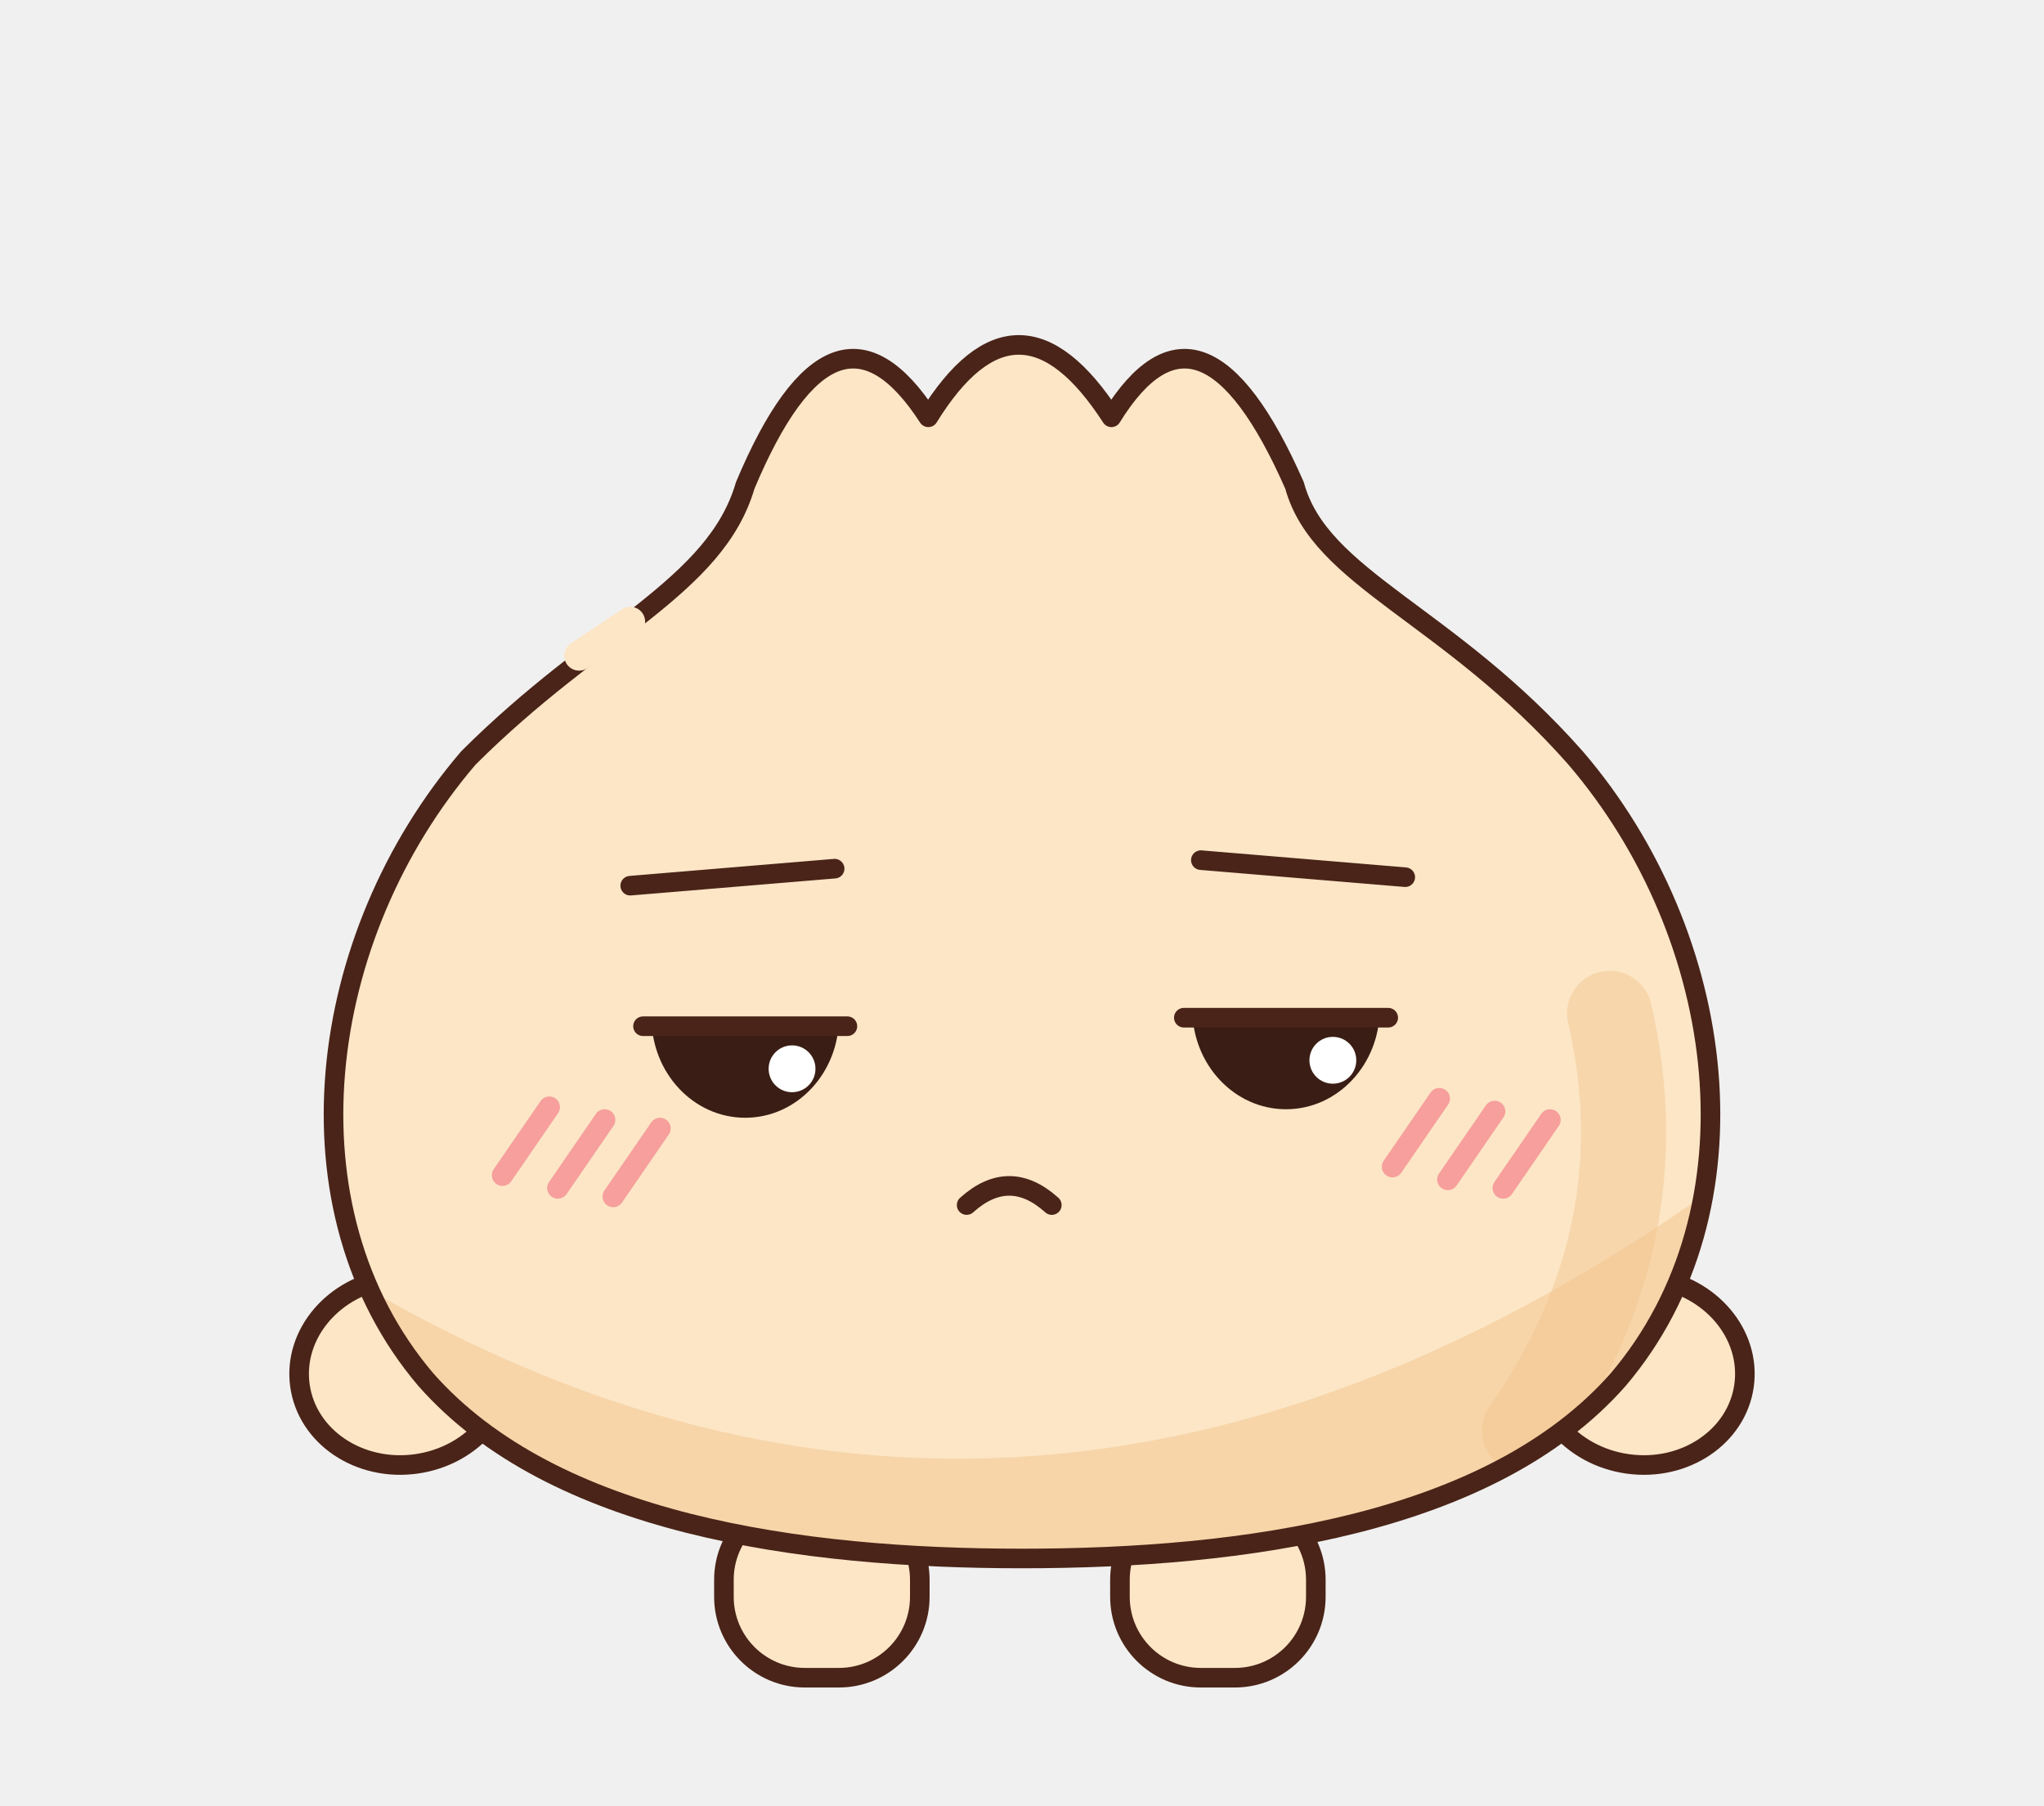
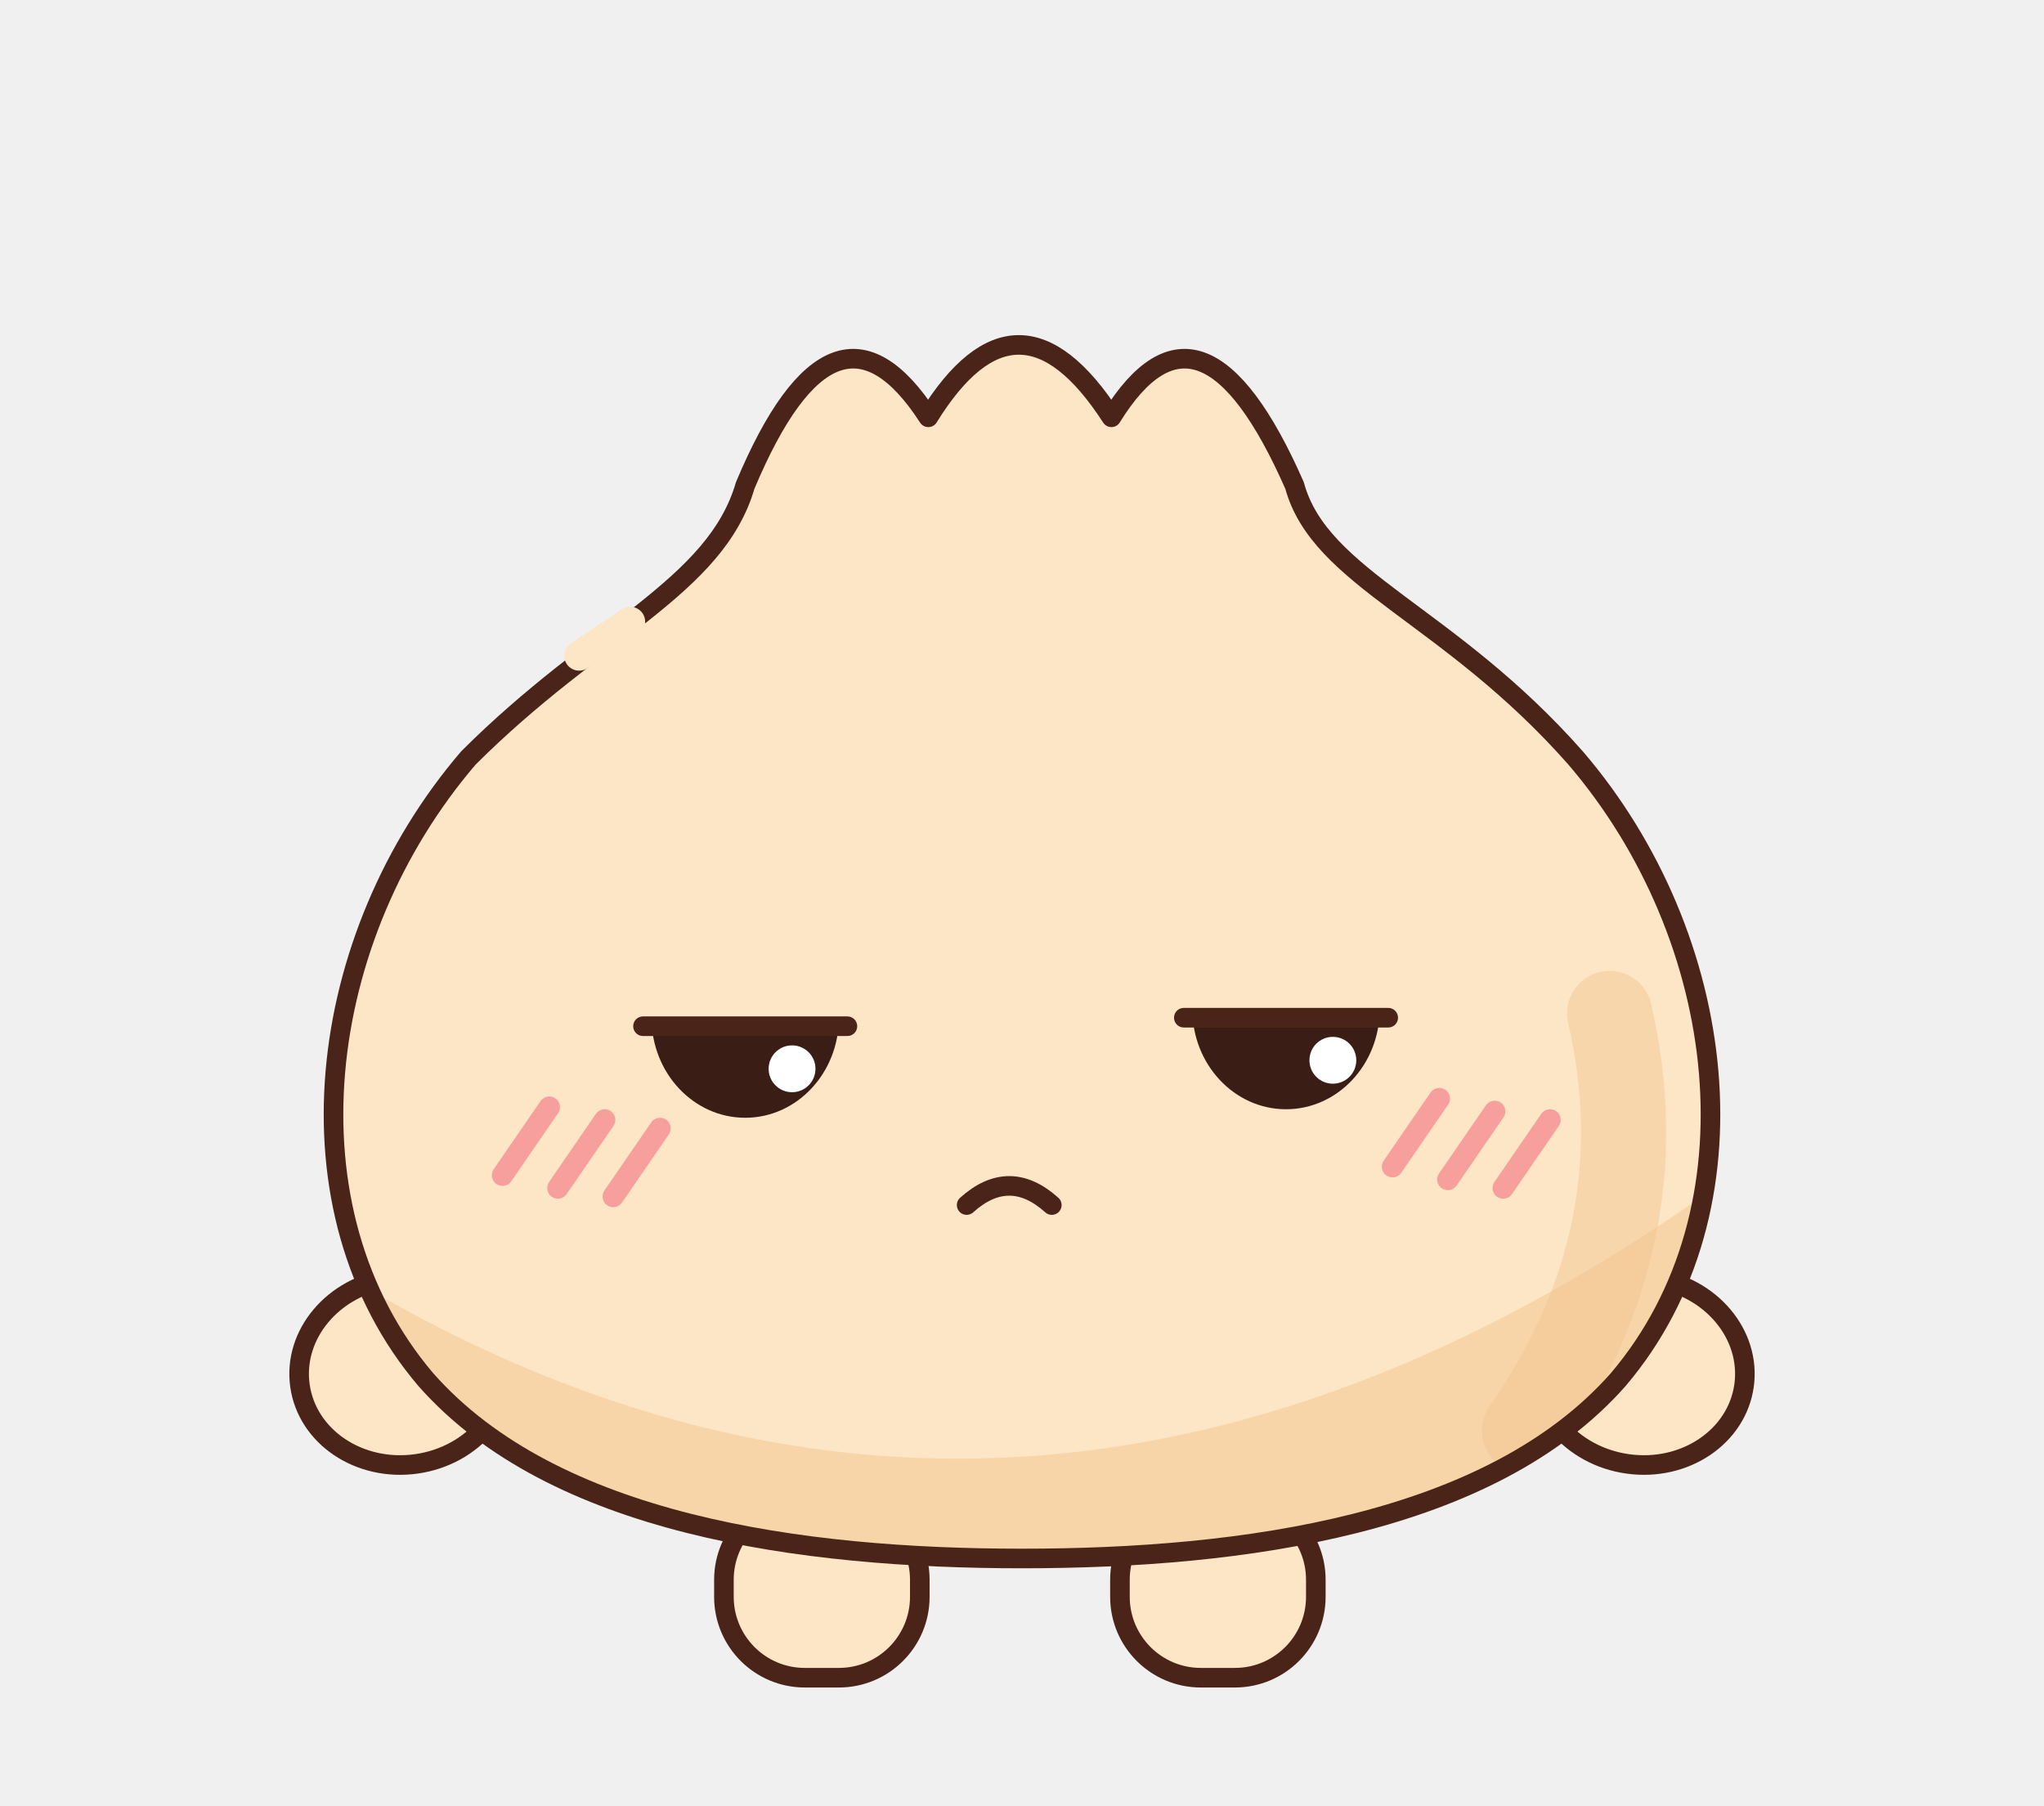
<svg xmlns="http://www.w3.org/2000/svg" viewBox="-40 62 480 424" fill="none" stroke-linecap="round" stroke-linejoin="round" role="img" aria-label="Dumpling Buddy: Disappointed">
  <defs>
    <clipPath id="dumpling-body">
      <path d="M135 176Q156 126 178 160Q199 126 221 160Q242 126 264 176C270 198 300 206 330 240C366 282 374 346 340 386C310 420 252 428 200 428C148 428 90 420 60 386C26 346 34 282 70 240C100 210 128 200 135 176Z" />
    </clipPath>
  </defs>
  <g id="legs" fill="#FCE6C6" stroke="#4A2418" stroke-width="4.6">
    <rect x="130" y="414" width="46" height="42" rx="19" />
    <rect x="223" y="414" width="46" height="42" rx="19" />
  </g>
  <g id="hands" fill="#FCE6C6" stroke="#4A2418" stroke-width="4.6">
    <ellipse cx="54.7" cy="384" rx="24.5" ry="22" transform="rotate(-8 54.7 384)" />
    <ellipse cx="345.3" cy="384" rx="24.5" ry="22" transform="rotate(8 345.3 384)" />
  </g>
  <g id="body">
    <path d="M135 176Q156 126 178 160Q199 126 221 160Q242 126 264 176C270 198 300 206 330 240C366 282 374 346 340 386C310 420 252 428 200 428C148 428 90 420 60 386C26 346 34 282 70 240C100 210 128 200 135 176Z" fill="#FCE6C6" />
    <g clip-path="url(#dumpling-body)">
      <path d="M26 352Q200 468 380 328V470H26Z" fill="#F1C48C" opacity=".5" />
      <path d="M338 300Q350 352 318 398" stroke="#F1C48C" stroke-width="20" opacity=".45" />
    </g>
    <path d="M135 176Q156 126 178 160Q199 126 221 160Q242 126 264 176C270 198 300 206 330 240C366 282 374 346 340 386C310 420 252 428 200 428C148 428 90 420 60 386C26 346 34 282 70 240C100 210 128 200 135 176Z" stroke="#4A2418" stroke-width="4.6" />
    <path d="M96 216L108 208" stroke="#FCE6C6" stroke-width="7" />
  </g>
  <g id="face">
    <g transform="translate(0 8)">
      <ellipse cx="135" cy="293" rx="22" ry="23.5" fill="#3A1D14" />
      <ellipse cx="262" cy="291" rx="22" ry="23.5" fill="#3A1D14" />
      <path d="M108 258H162V295H108Z" fill="#FCE6C6" />
      <path d="M236 256H290V293H236Z" fill="#FCE6C6" />
      <path d="M111 295H159M238 293H286" stroke="#4A2418" stroke-width="4.6" />
      <circle cx="146" cy="305" r="5.5" fill="#fff" />
      <circle cx="273" cy="303" r="5.5" fill="#fff" />
-       <path d="M108 262L156 258M242 256L290 260" stroke="#4A2418" stroke-width="4.6" />
    </g>
    <g transform="translate(0 8)">
      <path d="M187 337Q197 328 207 337" stroke="#4A2418" stroke-width="4.6" />
    </g>
    <g transform="translate(0 8)">
      <g opacity=".55">
        <g stroke="#F0647A" stroke-width="5">
          <path d="M78 330L89 314M91 333L102 317M104 335L115 319" />
          <path d="M287 328L298 312M300 331L311 315M313 333L324 317" />
        </g>
      </g>
    </g>
  </g>
</svg>
